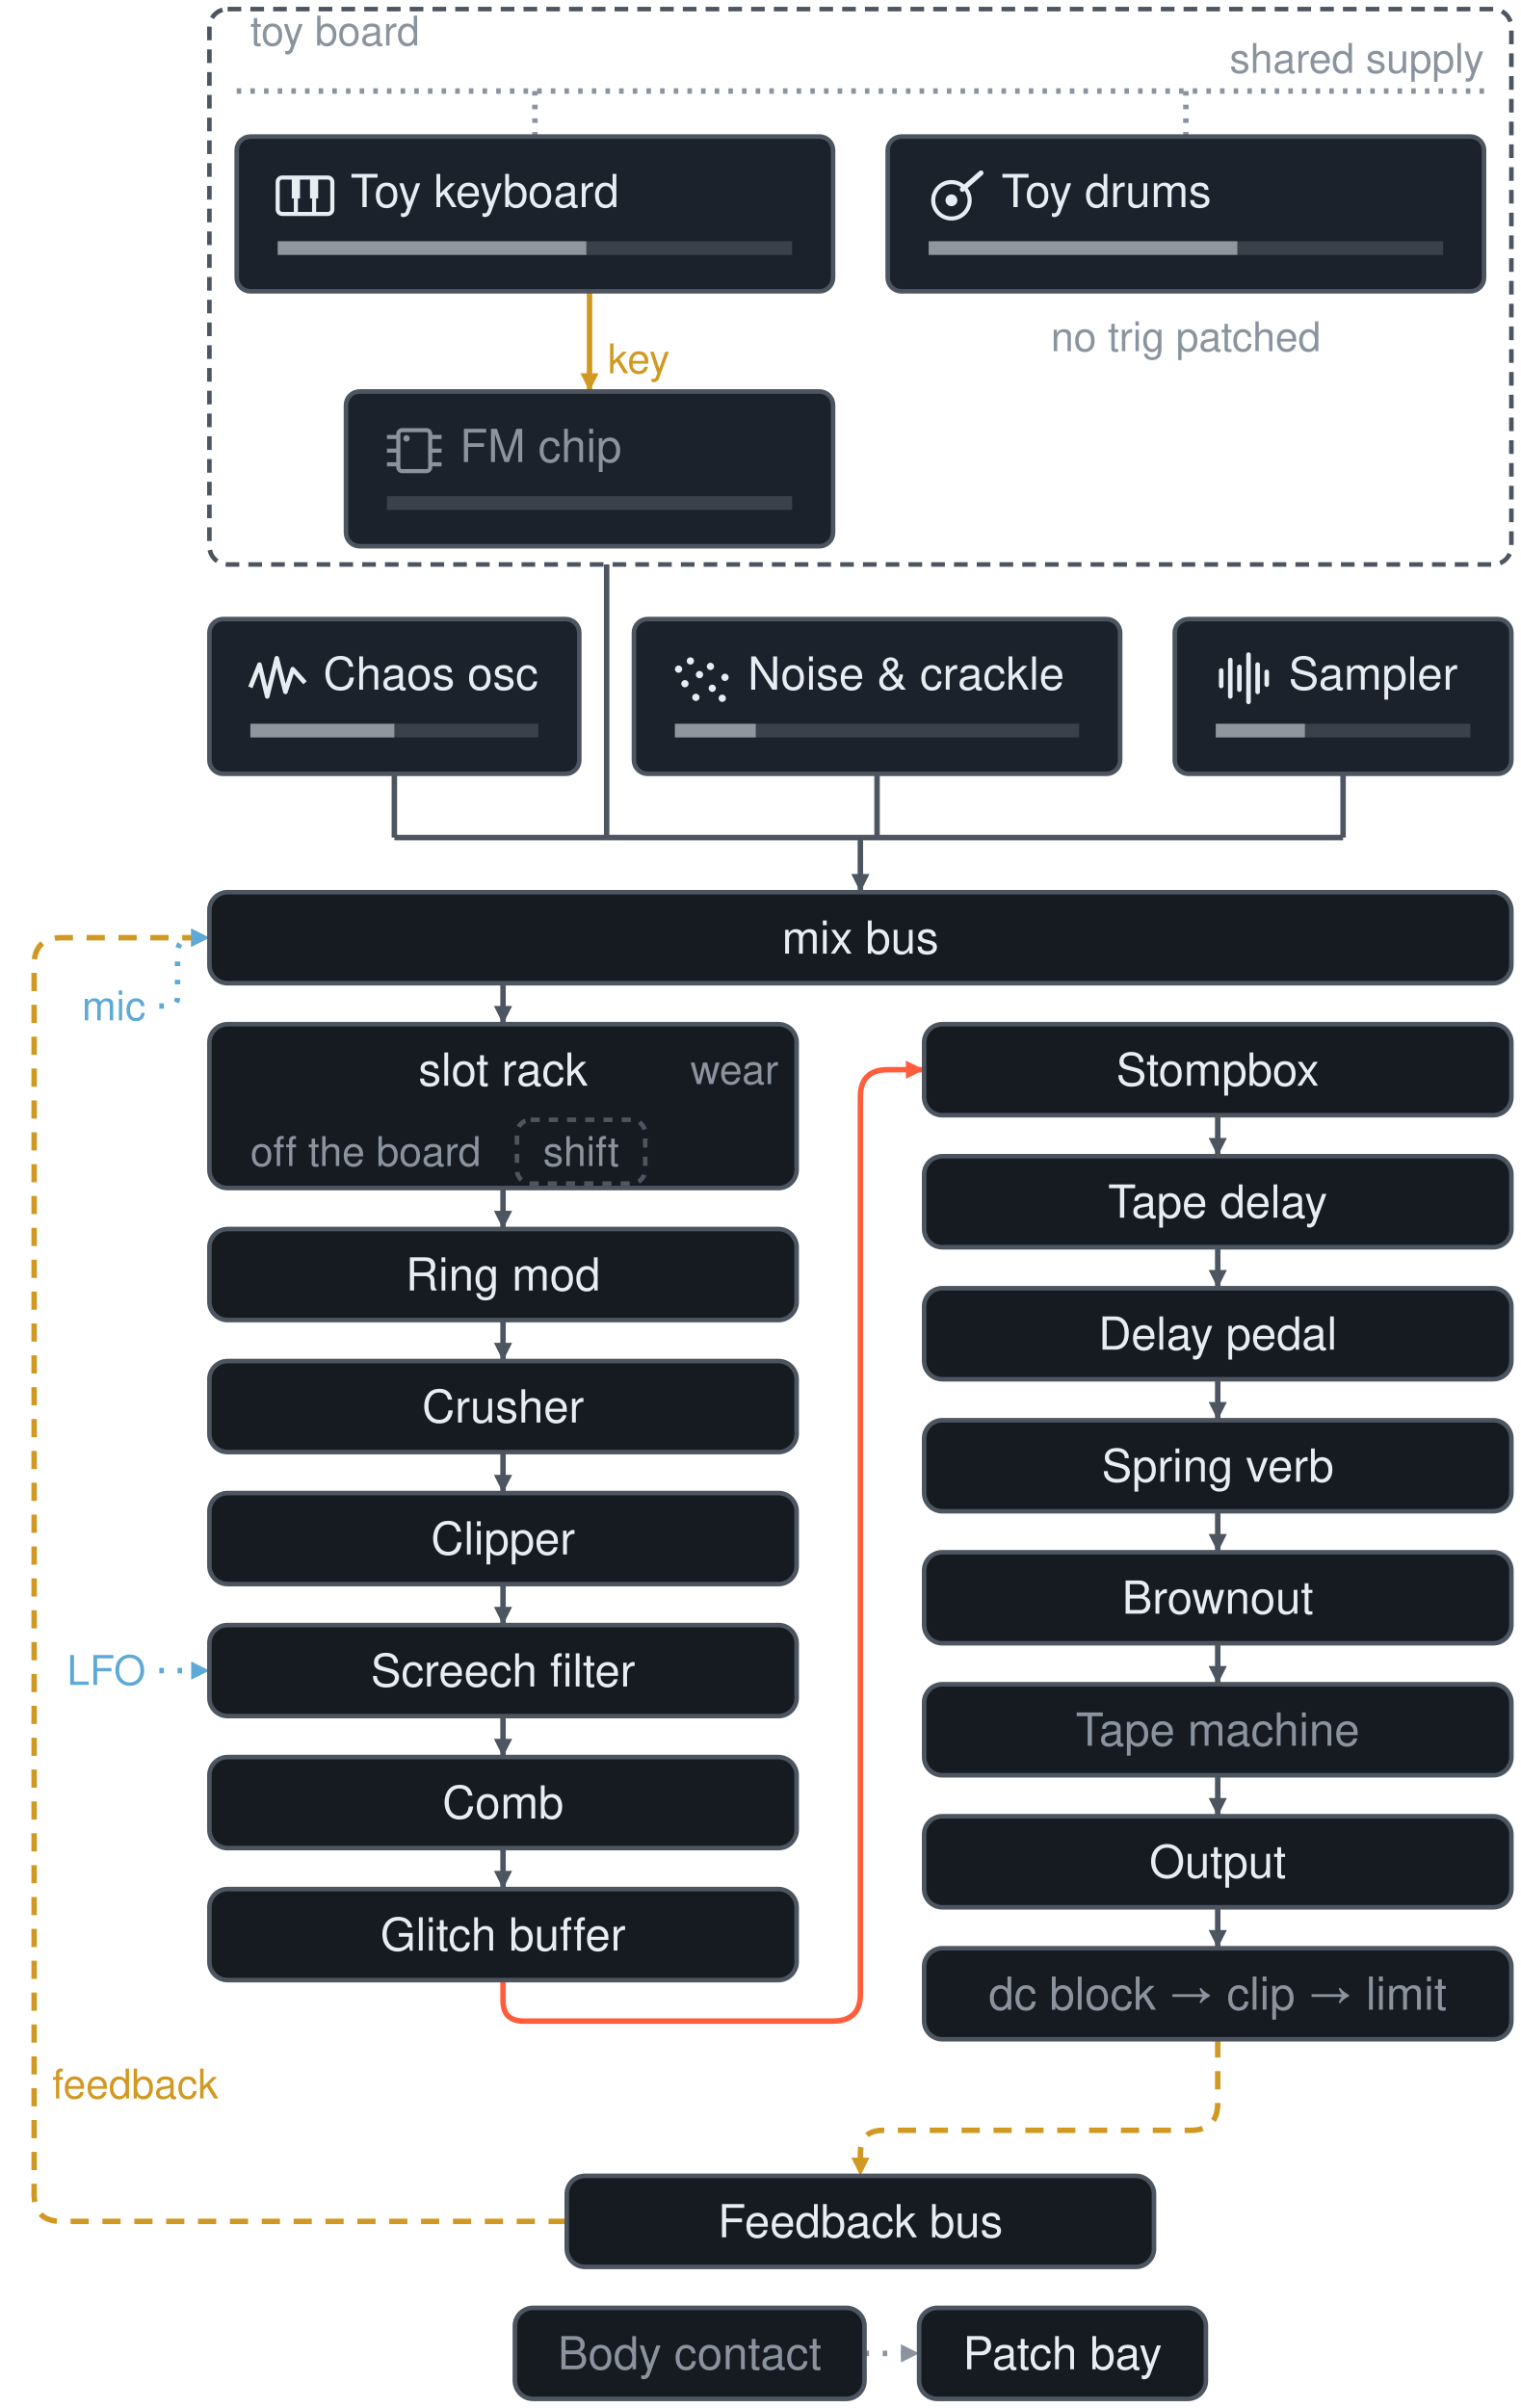
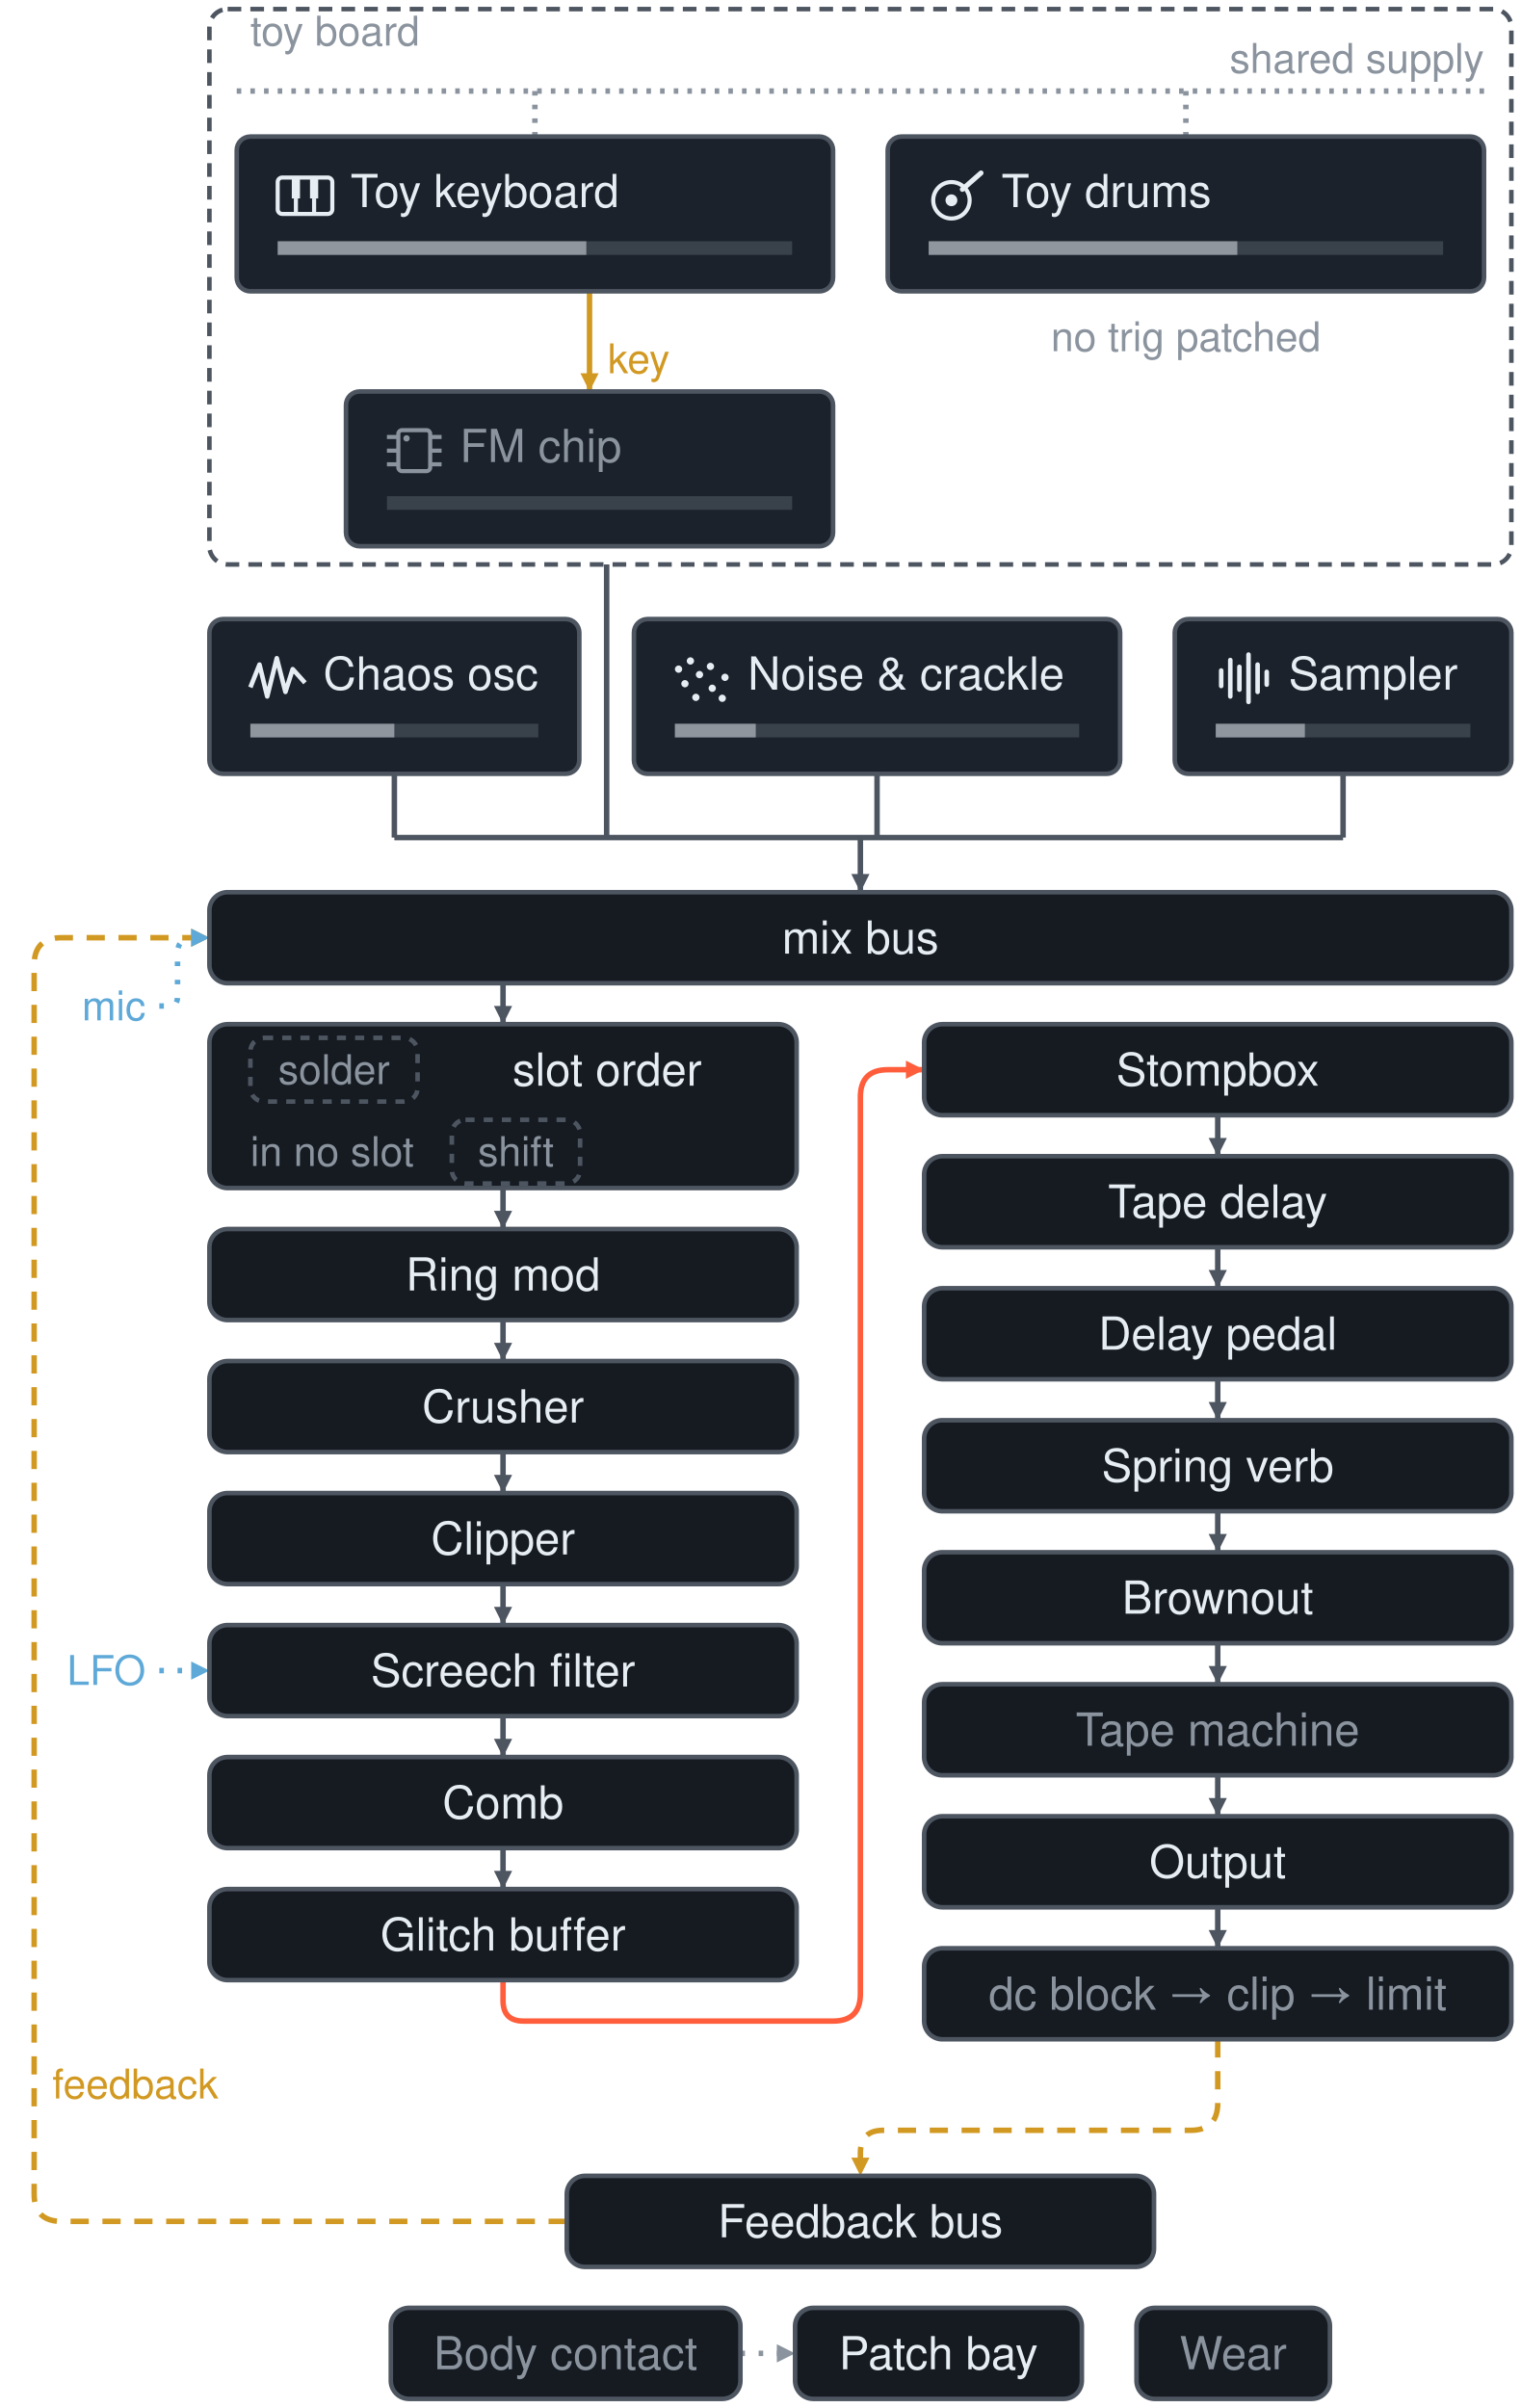
<svg xmlns="http://www.w3.org/2000/svg" viewBox="0 0 334 529" width="334" height="529" font-family="Helvetica, Arial, sans-serif">
  <g class="wire">
    <path class="line" d="M 52 20 L 326 20" fill="none" stroke="#8b949e" stroke-width="1.2" stroke-dasharray="1 2" />
    <path class="head" d="" fill="#8b949e" />
    <text x="326" y="16" fill="#8b949e" font-size="9" text-anchor="end">shared supply</text>
  </g>
  <g class="wire">
    <path class="line" d="M 117.5 20 L 117.5 30" fill="none" stroke="#8b949e" stroke-width="1.2" stroke-dasharray="1 2" />
    <path class="head" d="" fill="#8b949e" />
  </g>
  <g class="wire">
    <path class="line" d="M 260.5 20 L 260.5 30" fill="none" stroke="#8b949e" stroke-width="1.2" stroke-dasharray="1 2" />
    <path class="head" d="" fill="#8b949e" />
  </g>
  <g class="wire">
    <path class="line" d="M 129.5 64 L 129.5 86" fill="none" stroke="#d29922" stroke-width="1.2" />
    <path class="head" d="M 129.5 86 L 127.5 82 L 131.5 82 Z" fill="#d29922" />
    <text x="133.5" y="82" fill="#d29922" font-size="9" text-anchor="start">key</text>
  </g>
  <g class="wire">
    <path class="line" d="M 133.26 124 L 133.26 184" fill="none" stroke="#4d5560" stroke-width="1.2" />
    <path class="head" d="" fill="#4d5560" />
  </g>
  <g class="wire">
    <path class="line" d="M 86.63 170 L 86.63 184" fill="none" stroke="#4d5560" stroke-width="1.2" />
    <path class="head" d="" fill="#4d5560" />
  </g>
  <g class="wire">
    <path class="line" d="M 192.66 170 L 192.66 184" fill="none" stroke="#4d5560" stroke-width="1.2" />
    <path class="head" d="" fill="#4d5560" />
  </g>
  <g class="wire">
    <path class="line" d="M 295.03 170 L 295.03 184" fill="none" stroke="#4d5560" stroke-width="1.2" />
    <path class="head" d="" fill="#4d5560" />
  </g>
  <g class="wire">
    <path class="line" d="M 86.63 184 L 295.03 184" fill="none" stroke="#4d5560" stroke-width="1.2" />
    <path class="head" d="" fill="#4d5560" />
  </g>
  <g class="wire">
    <path class="line" d="M 189 184 L 189 196" fill="none" stroke="#4d5560" stroke-width="1.2" />
    <path class="head" d="M 189 196 L 187 192 L 191 192 Z" fill="#4d5560" />
  </g>
  <g class="wire">
    <path class="line" d="M 110.5 216 L 110.5 225" fill="none" stroke="#4d5560" stroke-width="1.2" />
    <path class="head" d="M 110.5 225 L 108.5 221 L 112.5 221 Z" fill="#4d5560" />
  </g>
  <g class="wire">
    <path class="line" d="M 110.5 261 L 110.5 270" fill="none" stroke="#4d5560" stroke-width="1.2" />
    <path class="head" d="M 110.5 270 L 108.5 266 L 112.5 266 Z" fill="#4d5560" />
  </g>
  <g class="wire">
    <path class="line" d="M 110.5 290 L 110.5 299" fill="none" stroke="#4d5560" stroke-width="1.2" />
    <path class="head" d="M 110.5 299 L 108.5 295 L 112.5 295 Z" fill="#4d5560" />
  </g>
  <g class="wire">
    <path class="line" d="M 110.5 319 L 110.5 328" fill="none" stroke="#4d5560" stroke-width="1.2" />
    <path class="head" d="M 110.5 328 L 108.5 324 L 112.5 324 Z" fill="#4d5560" />
  </g>
  <g class="wire">
    <path class="line" d="M 110.5 348 L 110.5 357" fill="none" stroke="#4d5560" stroke-width="1.2" />
    <path class="head" d="M 110.5 357 L 108.5 353 L 112.5 353 Z" fill="#4d5560" />
  </g>
  <g class="wire">
    <path class="line" d="M 110.5 377 L 110.5 386" fill="none" stroke="#4d5560" stroke-width="1.2" />
    <path class="head" d="M 110.5 386 L 108.5 382 L 112.5 382 Z" fill="#4d5560" />
  </g>
  <g class="wire">
    <path class="line" d="M 110.5 406 L 110.5 415" fill="none" stroke="#4d5560" stroke-width="1.2" />
    <path class="head" d="M 110.5 415 L 108.5 411 L 112.5 411 Z" fill="#4d5560" />
  </g>
  <g class="wire">
    <path class="line" d="M 267.5 245 L 267.5 254" fill="none" stroke="#4d5560" stroke-width="1.2" />
    <path class="head" d="M 267.5 254 L 265.5 250 L 269.5 250 Z" fill="#4d5560" />
  </g>
  <g class="wire">
    <path class="line" d="M 267.5 274 L 267.5 283" fill="none" stroke="#4d5560" stroke-width="1.2" />
    <path class="head" d="M 267.5 283 L 265.5 279 L 269.5 279 Z" fill="#4d5560" />
  </g>
  <g class="wire">
    <path class="line" d="M 267.5 303 L 267.5 312" fill="none" stroke="#4d5560" stroke-width="1.2" />
    <path class="head" d="M 267.5 312 L 265.5 308 L 269.5 308 Z" fill="#4d5560" />
  </g>
  <g class="wire">
    <path class="line" d="M 267.5 332 L 267.5 341" fill="none" stroke="#4d5560" stroke-width="1.2" />
    <path class="head" d="M 267.5 341 L 265.5 337 L 269.5 337 Z" fill="#4d5560" />
  </g>
  <g class="wire">
    <path class="line" d="M 267.5 361 L 267.5 370" fill="none" stroke="#4d5560" stroke-width="1.2" />
    <path class="head" d="M 267.5 370 L 265.5 366 L 269.5 366 Z" fill="#4d5560" />
  </g>
  <g class="wire">
    <path class="line" d="M 267.5 390 L 267.5 399" fill="none" stroke="#4d5560" stroke-width="1.2" />
    <path class="head" d="M 267.5 399 L 265.5 395 L 269.5 395 Z" fill="#4d5560" />
  </g>
  <g class="wire">
    <path class="line" d="M 267.5 419 L 267.5 428" fill="none" stroke="#4d5560" stroke-width="1.2" />
    <path class="head" d="M 267.5 428 L 265.5 424 L 269.5 424 Z" fill="#4d5560" />
  </g>
  <g class="wire">
    <path class="line" d="M 110.5 435 L 110.5 439.5 Q 110.5 444 115 444 L 183 444 Q 189 444 189 438 L 189 241 Q 189 235 195 235 L 203 235" fill="none" stroke="#ff5d3b" stroke-width="1.2" />
    <path class="head" d="M 203 235 L 199 237 L 199 233 Z" fill="#ff5d3b" />
  </g>
  <g class="wire">
    <path class="line" d="M 267.5 448 L 267.5 462 Q 267.5 468 261.5 468 L 194 468 Q 189 468 189 473 L 189 478" fill="none" stroke="#d29922" stroke-width="1.2" stroke-dasharray="4 3" />
    <path class="head" d="M 189 478 L 187 474 L 191 474 Z" fill="#d29922" />
  </g>
  <g class="wire">
    <path class="line" d="M 124.5 488 L 13.5 488 Q 7.5 488 7.5 482 L 7.5 212 Q 7.5 206 13.5 206 L 46 206" fill="none" stroke="#d29922" stroke-width="1.2" stroke-dasharray="4 3" />
    <path class="head" d="M 46 206 L 42 208 L 42 204 Z" fill="#d29922" />
    <text x="11.5" y="461" fill="#d29922" font-size="9" text-anchor="start">feedback</text>
  </g>
  <g class="wire">
-     <path class="line" d="M 189.9 517 L 201.9 517" fill="none" stroke="#8b949e" stroke-width="1.2" stroke-dasharray="1 3" />
-     <path class="head" d="M 201.9 517 L 197.9 519 L 197.9 515 Z" fill="#8b949e" />
+     <path class="line" d="M 162.65 517 L 174.65 517" fill="none" stroke="#8b949e" stroke-width="1.2" stroke-dasharray="1 3" />
+     <path class="head" d="M 174.65 517 L 170.65 519 L 170.65 515 Z" fill="#8b949e" />
  </g>
  <g class="wire">
    <path class="line" d="M 35 221 L 37 221 Q 39 221 39 219 L 39 209.5 Q 39 206 42.5 206 L 46 206" fill="none" stroke="#5ea9d8" stroke-width="1.2" stroke-dasharray="1 3" />
    <path class="head" d="M 46 206 L 42 208 L 42 204 Z" fill="#5ea9d8" />
  </g>
  <g class="wire">
    <path class="line" d="M 35 367 L 46 367" fill="none" stroke="#5ea9d8" stroke-width="1.2" stroke-dasharray="1 3" />
    <path class="head" d="M 46 367 L 42 369 L 42 365 Z" fill="#5ea9d8" />
  </g>
  <g class="node">
    <rect x="46" y="2" width="286" height="122" rx="4" fill="none" stroke="#4d5560" stroke-dasharray="3 2" />
    <text x="55" y="10" fill="#8b949e" font-size="9" text-anchor="start">toy board</text>
  </g>
  <g class="node">
    <rect class="box" x="52" y="30" width="131" height="34" rx="3" fill="#1c222b" stroke="#4d5560" stroke-width="1" />
    <g class="glyph">
      <rect x="61" y="39" width="12" height="8" rx="1" fill="none" stroke="#e6edf3" stroke-width="0.9" />
      <path d="M 65 43.6 V 47 M 69 43.6 V 47" stroke="#e6edf3" stroke-width="0.9" />
      <rect x="64.1" y="39" width="1.8" height="4.6" fill="#e6edf3" />
      <rect x="68.1" y="39" width="1.8" height="4.6" fill="#e6edf3" />
    </g>
    <text x="77" y="45.5" fill="#e6edf3" font-size="10" text-anchor="start">Toy keyboard</text>
    <rect x="61" y="53" width="113" height="3" fill="#4d5560" fill-opacity="0.6" />
    <rect x="61" y="53" width="67.8" height="3" fill="#e6edf3" fill-opacity="0.5" />
  </g>
  <g class="node">
    <rect class="box" x="195" y="30" width="131" height="34" rx="3" fill="#1c222b" stroke="#4d5560" stroke-width="1" />
    <g class="glyph">
      <circle cx="209" cy="44" r="4" fill="none" stroke="#e6edf3" stroke-width="0.9" />
      <circle cx="209" cy="44" r="1.3" fill="#e6edf3" />
      <path d="M 215.5 38 L 211.4 41.6" stroke="#e6edf3" stroke-width="1.1" stroke-linecap="round" />
    </g>
    <text x="220" y="45.5" fill="#e6edf3" font-size="10" text-anchor="start">Toy drums</text>
    <rect x="204" y="53" width="113" height="3" fill="#4d5560" fill-opacity="0.6" />
    <rect x="204" y="53" width="67.8" height="3" fill="#e6edf3" fill-opacity="0.5" />
  </g>
  <g class="node">
    <rect class="box" x="76" y="86" width="107" height="34" rx="3" fill="#1c222b" stroke="#4d5560" stroke-width="1" />
    <g class="glyph">
      <rect x="87.5" y="94.5" width="7" height="9" rx="0.8" fill="none" stroke="#8b949e" stroke-width="0.9" />
      <path d="M 85 96 h 2.5 M 94.5 96 h 2.5 M 85 99 h 2.5 M 94.5 99 h 2.5 M 85 102 h 2.5 M 94.5 102 h 2.5" stroke="#8b949e" stroke-width="0.9" />
      <circle cx="89.3" cy="96.3" r="0.7" fill="#8b949e" />
    </g>
    <text x="101" y="101.5" fill="#8b949e" font-size="10" text-anchor="start">FM chip</text>
    <rect x="85" y="109" width="89" height="3" fill="#4d5560" fill-opacity="0.6" />
  </g>
  <g class="node">
    <rect class="box" x="46" y="136" width="81.255" height="34" rx="3" fill="#1c222b" stroke="#4d5560" stroke-width="1" />
    <g class="glyph">
      <path d="M 55 151 L 57 146 L 58.7 153 L 60.8 144.6 L 62.7 152 L 64.3 147 L 67 150" fill="none" stroke="#e6edf3" stroke-width="1" stroke-linejoin="round" />
    </g>
    <text x="71" y="151.5" fill="#e6edf3" font-size="10" text-anchor="start">Chaos osc</text>
    <rect x="55" y="159" width="63.255" height="3" fill="#4d5560" fill-opacity="0.6" />
    <rect x="55" y="159" width="31.628" height="3" fill="#e6edf3" fill-opacity="0.5" />
  </g>
  <g class="node">
    <rect class="box" x="139.255" y="136" width="106.804" height="34" rx="3" fill="#1c222b" stroke="#4d5560" stroke-width="1" />
    <g class="glyph">
      <path d="M 149.055 146.2 a 0.8 0.8 0 1 0 0.01 0 M 151.655 144.4 a 0.8 0.8 0 1 0 0.01 0 M 150.455 149.4 a 0.8 0.8 0 1 0 0.01 0 M 153.655 147.4 a 0.8 0.8 0 1 0 0.01 0 M 152.855 152.4 a 0.8 0.8 0 1 0 0.01 0 M 156.055 145.6 a 0.8 0.8 0 1 0 0.01 0 M 156.455 150.4 a 0.8 0.8 0 1 0 0.01 0 M 159.255 148 a 0.8 0.8 0 1 0 0.01 0 M 158.655 152.6 a 0.8 0.8 0 1 0 0.01 0" fill="#e6edf3" />
    </g>
    <text x="164.255" y="151.5" fill="#e6edf3" font-size="10" text-anchor="start">Noise &amp; crackle</text>
    <rect x="148.255" y="159" width="88.804" height="3" fill="#4d5560" fill-opacity="0.6" />
    <rect x="148.255" y="159" width="17.761" height="3" fill="#e6edf3" fill-opacity="0.5" />
  </g>
  <g class="node">
    <rect class="box" x="258.059" y="136" width="73.941" height="34" rx="3" fill="#1c222b" stroke="#4d5560" stroke-width="1" />
    <g class="glyph">
      <path d="M 268.259 147.3 v 3.4 M 270.259 145 v 8 M 272.259 146.5 v 5 M 274.259 143.8 v 10.4 M 276.259 146 v 6 M 278.259 147.6 v 2.8" stroke="#e6edf3" stroke-width="1" stroke-linecap="round" />
    </g>
    <text x="283.059" y="151.5" fill="#e6edf3" font-size="10" text-anchor="start">Sampler</text>
    <rect x="267.059" y="159" width="55.941" height="3" fill="#4d5560" fill-opacity="0.6" />
    <rect x="267.059" y="159" width="19.579" height="3" fill="#e6edf3" fill-opacity="0.5" />
  </g>
  <g class="node">
    <rect class="box" x="46" y="196" width="286" height="20" rx="4" fill="#161b22" stroke="#4d5560" stroke-width="1" />
    <text x="189" y="209.5" fill="#e6edf3" font-size="10" text-anchor="middle">mix bus</text>
  </g>
  <g class="node">
    <rect class="box" x="46" y="225" width="129" height="36" rx="4" fill="#161b22" stroke="#4d5560" stroke-width="1" />
-     <text x="110.5" y="238.5" fill="#e6edf3" font-size="10" text-anchor="middle">slot rack</text>
+     <text x="133.365" y="238.5" fill="#e6edf3" font-size="10" text-anchor="middle">slot order</text>
  </g>
  <g class="node">
    <rect class="box" x="46" y="270" width="129" height="20" rx="4" fill="#161b22" stroke="#4d5560" stroke-width="1" />
    <text x="110.5" y="283.5" fill="#e6edf3" font-size="10" text-anchor="middle">Ring mod</text>
  </g>
  <g class="node">
    <rect class="box" x="46" y="299" width="129" height="20" rx="4" fill="#161b22" stroke="#4d5560" stroke-width="1" />
    <text x="110.5" y="312.5" fill="#e6edf3" font-size="10" text-anchor="middle">Crusher</text>
  </g>
  <g class="node">
    <rect class="box" x="46" y="328" width="129" height="20" rx="4" fill="#161b22" stroke="#4d5560" stroke-width="1" />
    <text x="110.5" y="341.5" fill="#e6edf3" font-size="10" text-anchor="middle">Clipper</text>
  </g>
  <g class="node">
    <rect class="box" x="46" y="357" width="129" height="20" rx="4" fill="#161b22" stroke="#4d5560" stroke-width="1" />
    <text x="110.5" y="370.5" fill="#e6edf3" font-size="10" text-anchor="middle">Screech filter</text>
  </g>
  <g class="node">
    <rect class="box" x="46" y="386" width="129" height="20" rx="4" fill="#161b22" stroke="#4d5560" stroke-width="1" />
    <text x="110.5" y="399.5" fill="#e6edf3" font-size="10" text-anchor="middle">Comb</text>
  </g>
  <g class="node">
    <rect class="box" x="46" y="415" width="129" height="20" rx="4" fill="#161b22" stroke="#4d5560" stroke-width="1" />
    <text x="110.5" y="428.5" fill="#e6edf3" font-size="10" text-anchor="middle">Glitch buffer</text>
  </g>
  <g class="node">
    <rect class="box" x="203" y="225" width="129" height="20" rx="4" fill="#161b22" stroke="#4d5560" stroke-width="1" />
    <text x="267.5" y="238.5" fill="#e6edf3" font-size="10" text-anchor="middle">Stompbox</text>
  </g>
  <g class="node">
    <rect class="box" x="203" y="254" width="129" height="20" rx="4" fill="#161b22" stroke="#4d5560" stroke-width="1" />
    <text x="267.5" y="267.5" fill="#e6edf3" font-size="10" text-anchor="middle">Tape delay</text>
  </g>
  <g class="node">
    <rect class="box" x="203" y="283" width="129" height="20" rx="4" fill="#161b22" stroke="#4d5560" stroke-width="1" />
    <text x="267.5" y="296.5" fill="#e6edf3" font-size="10" text-anchor="middle">Delay pedal</text>
  </g>
  <g class="node">
    <rect class="box" x="203" y="312" width="129" height="20" rx="4" fill="#161b22" stroke="#4d5560" stroke-width="1" />
    <text x="267.5" y="325.5" fill="#e6edf3" font-size="10" text-anchor="middle">Spring verb</text>
  </g>
  <g class="node">
    <rect class="box" x="203" y="341" width="129" height="20" rx="4" fill="#161b22" stroke="#4d5560" stroke-width="1" />
    <text x="267.5" y="354.5" fill="#e6edf3" font-size="10" text-anchor="middle">Brownout</text>
  </g>
  <g class="node">
    <rect class="box" x="203" y="370" width="129" height="20" rx="4" fill="#161b22" stroke="#4d5560" stroke-width="1" />
    <text x="267.5" y="383.5" fill="#8b949e" font-size="10" text-anchor="middle">Tape machine</text>
  </g>
  <g class="node">
    <rect class="box" x="203" y="399" width="129" height="20" rx="4" fill="#161b22" stroke="#4d5560" stroke-width="1" />
    <text x="267.5" y="412.5" fill="#e6edf3" font-size="10" text-anchor="middle">Output</text>
  </g>
  <g class="node">
    <rect class="box" x="203" y="428" width="129" height="20" rx="4" fill="#161b22" stroke="#4d5560" stroke-width="1" />
    <text x="267.5" y="441.5" fill="#8b949e" font-size="10" text-anchor="middle">dc block → clip → limit</text>
  </g>
  <g class="node">
    <rect class="box" x="124.5" y="478" width="129" height="20" rx="4" fill="#161b22" stroke="#4d5560" stroke-width="1" />
    <text x="189" y="491.5" fill="#e6edf3" font-size="10" text-anchor="middle">Feedback bus</text>
  </g>
  <g class="node">
-     <rect class="box" x="113.1" y="507" width="76.8" height="20" rx="4" fill="#161b22" stroke="#4d5560" stroke-width="1" />
-     <text x="151.5" y="520.5" fill="#8b949e" font-size="10" text-anchor="middle">Body contact</text>
-   </g>
-   <g class="node">
-     <rect class="box" x="201.9" y="507" width="63" height="20" rx="4" fill="#161b22" stroke="#4d5560" stroke-width="1" />
-     <text x="233.4" y="520.5" fill="#e6edf3" font-size="10" text-anchor="middle">Patch bay</text>
-   </g>
-   <g class="node">
-     <rect class="box" x="113.56" y="246" width="28.18" height="14" rx="3" fill="none" stroke="#4d5560" stroke-dasharray="2 2" />
-     <text x="127.65" y="256.15" fill="#8b949e" font-size="9" text-anchor="middle">shift</text>
-   </g>
-   <g class="tap">
-     <text x="55" y="256.15" fill="#8b949e" font-size="9" text-anchor="start">off the board</text>
-   </g>
-   <g class="tap">
-     <text x="171" y="238.15" fill="#8b949e" font-size="9" text-anchor="end">wear</text>
+     <rect class="box" x="85.85" y="507" width="76.8" height="20" rx="4" fill="#161b22" stroke="#4d5560" stroke-width="1" />
+     <text x="124.25" y="520.5" fill="#8b949e" font-size="10" text-anchor="middle">Body contact</text>
+   </g>
+   <g class="node">
+     <rect class="box" x="174.65" y="507" width="63" height="20" rx="4" fill="#161b22" stroke="#4d5560" stroke-width="1" />
+     <text x="206.15" y="520.5" fill="#e6edf3" font-size="10" text-anchor="middle">Patch bay</text>
+   </g>
+   <g class="node">
+     <rect class="box" x="249.65" y="507" width="42.5" height="20" rx="4" fill="#161b22" stroke="#4d5560" stroke-width="1" />
+     <text x="270.9" y="520.5" fill="#8b949e" font-size="10" text-anchor="middle">Wear</text>
+   </g>
+   <g class="node">
+     <rect class="box" x="99.25" y="246" width="28.18" height="14" rx="3" fill="none" stroke="#4d5560" stroke-dasharray="2 2" />
+     <text x="113.34" y="256.15" fill="#8b949e" font-size="9" text-anchor="middle">shift</text>
+   </g>
+   <g class="tap">
+     <text x="55" y="256.15" fill="#8b949e" font-size="9" text-anchor="start">in no slot</text>
+   </g>
+   <g class="node">
+     <rect class="box" x="55" y="228" width="36.73" height="14" rx="3" fill="none" stroke="#4d5560" stroke-dasharray="2 2" />
+     <text x="73.365" y="238.15" fill="#8b949e" font-size="9" text-anchor="middle">solder</text>
  </g>
  <g class="tap">
    <text x="260.5" y="77.15" fill="#8b949e" font-size="9" text-anchor="middle">no trig patched</text>
  </g>
  <g class="tap">
    <text x="32" y="224.15" fill="#5ea9d8" font-size="9" text-anchor="end">mic</text>
  </g>
  <g class="tap">
    <text x="32" y="370.15" fill="#5ea9d8" font-size="9" text-anchor="end">LFO</text>
  </g>
</svg>
